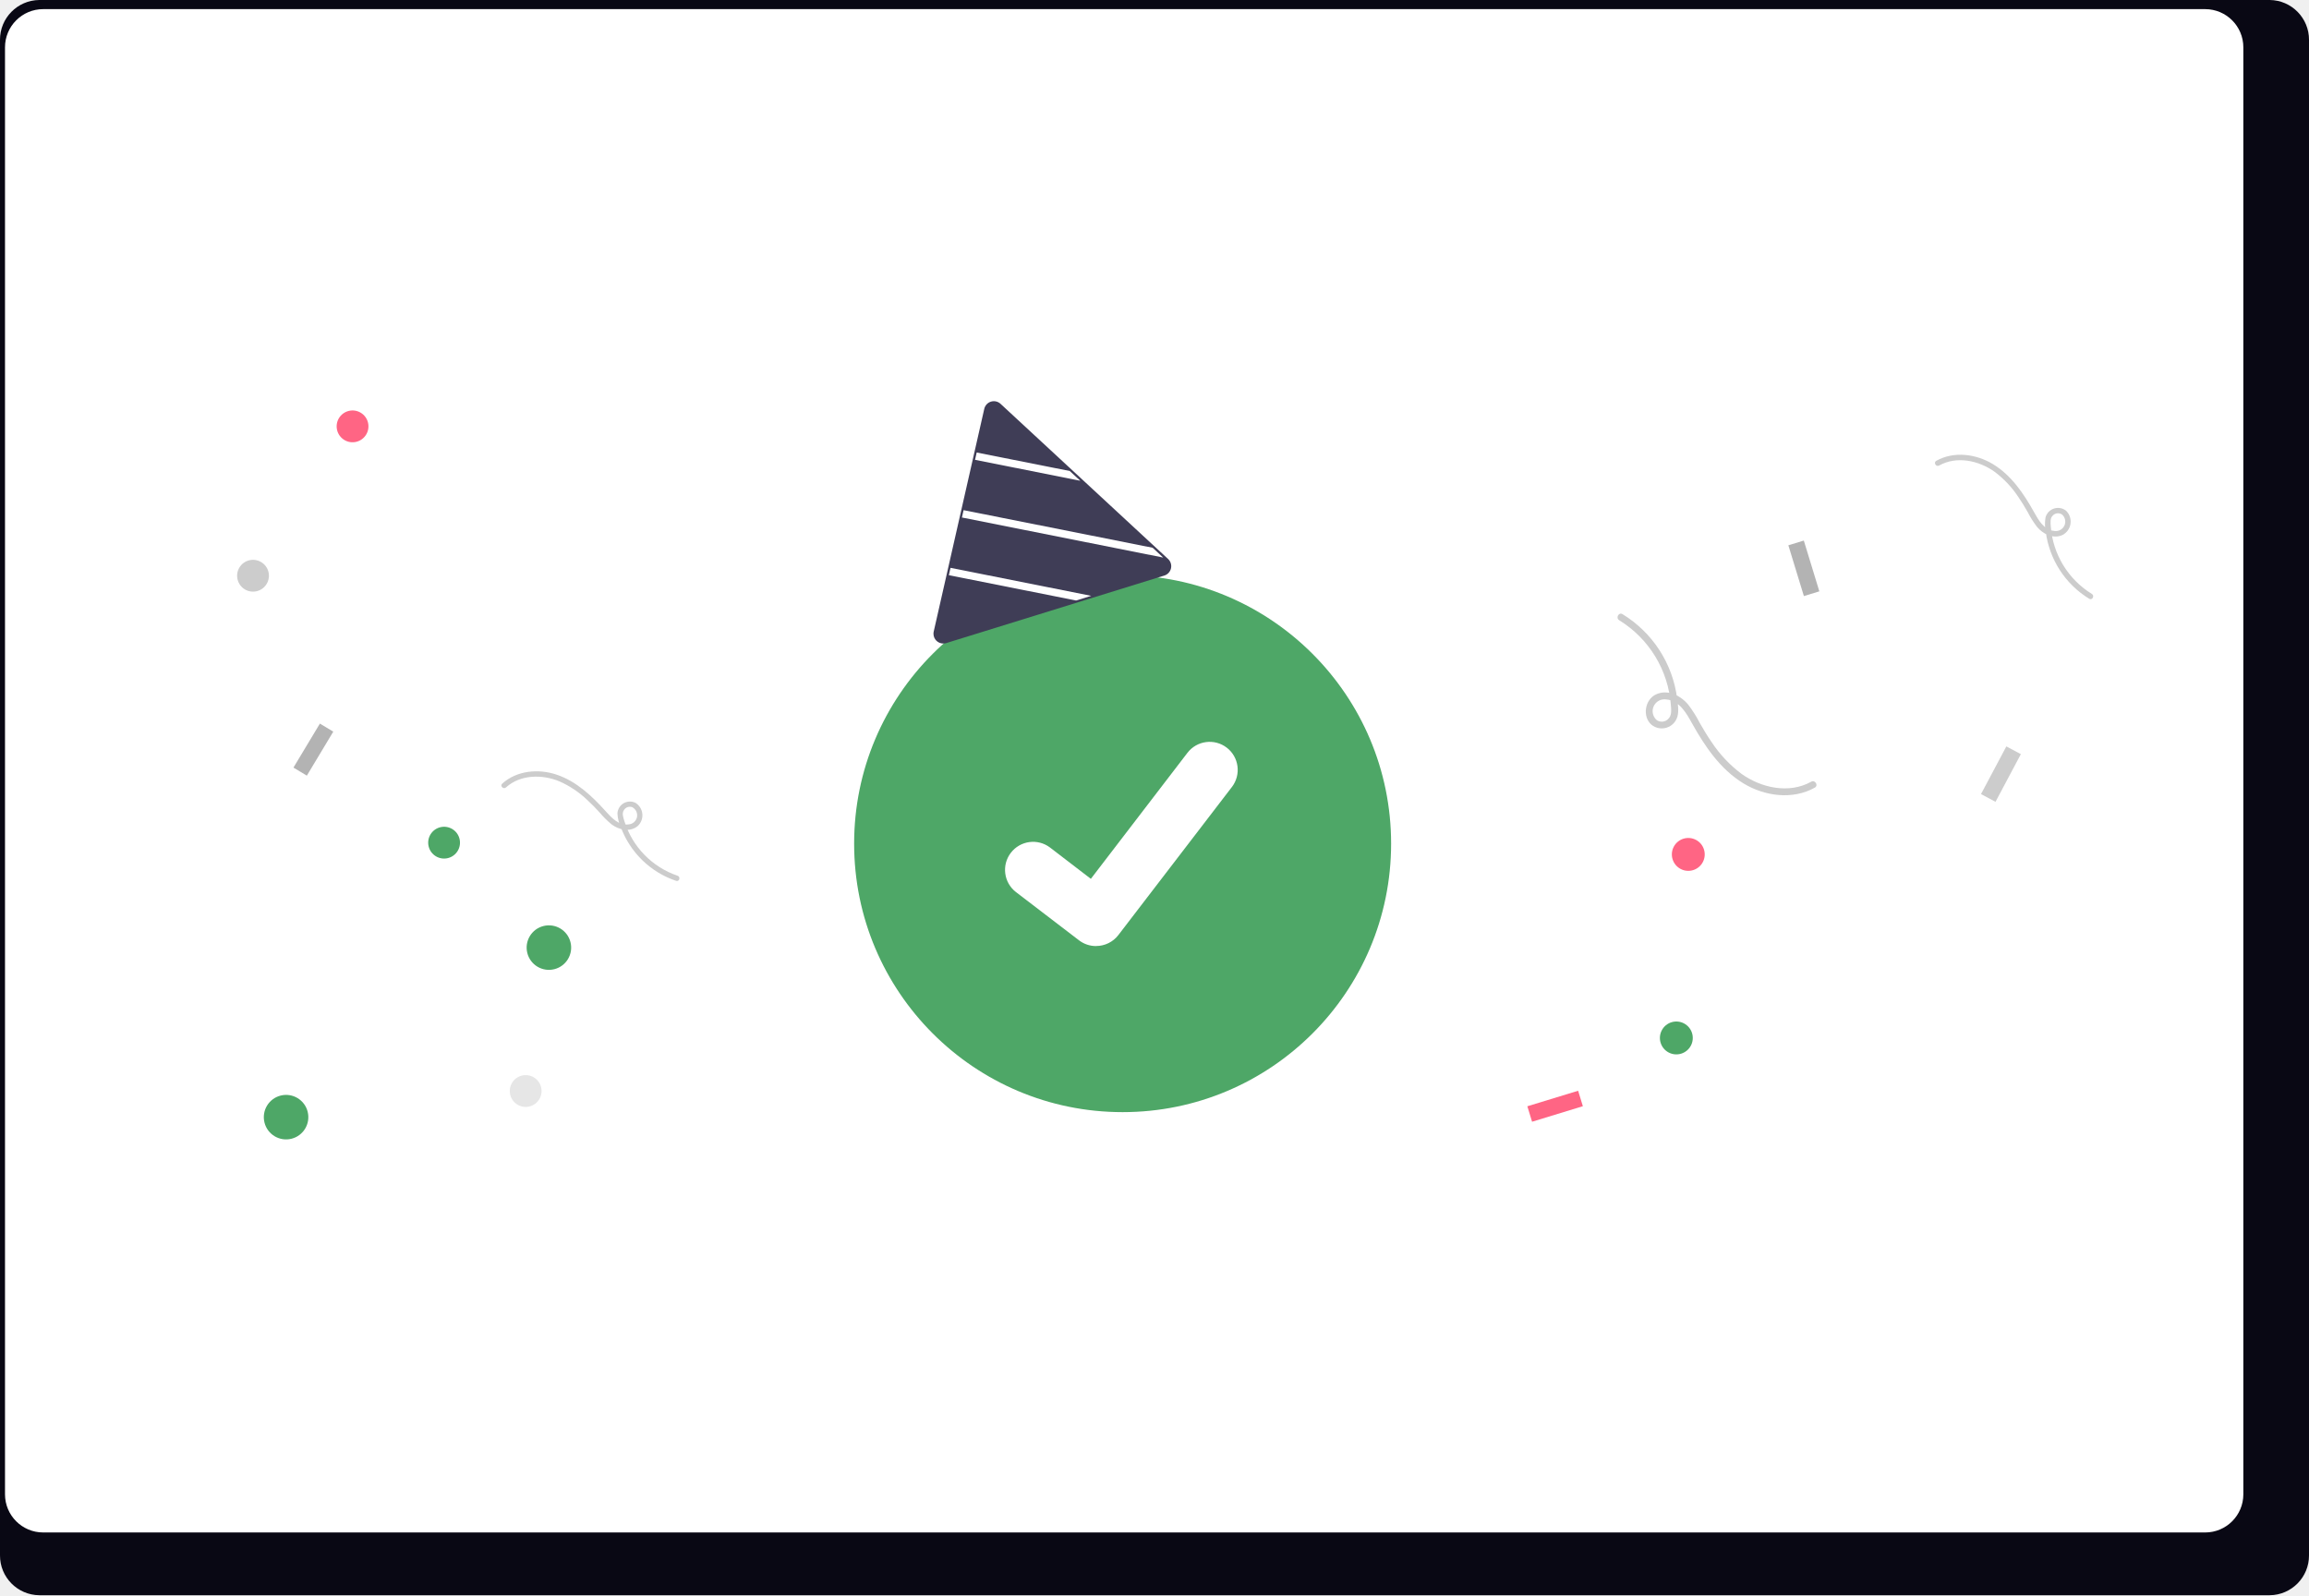
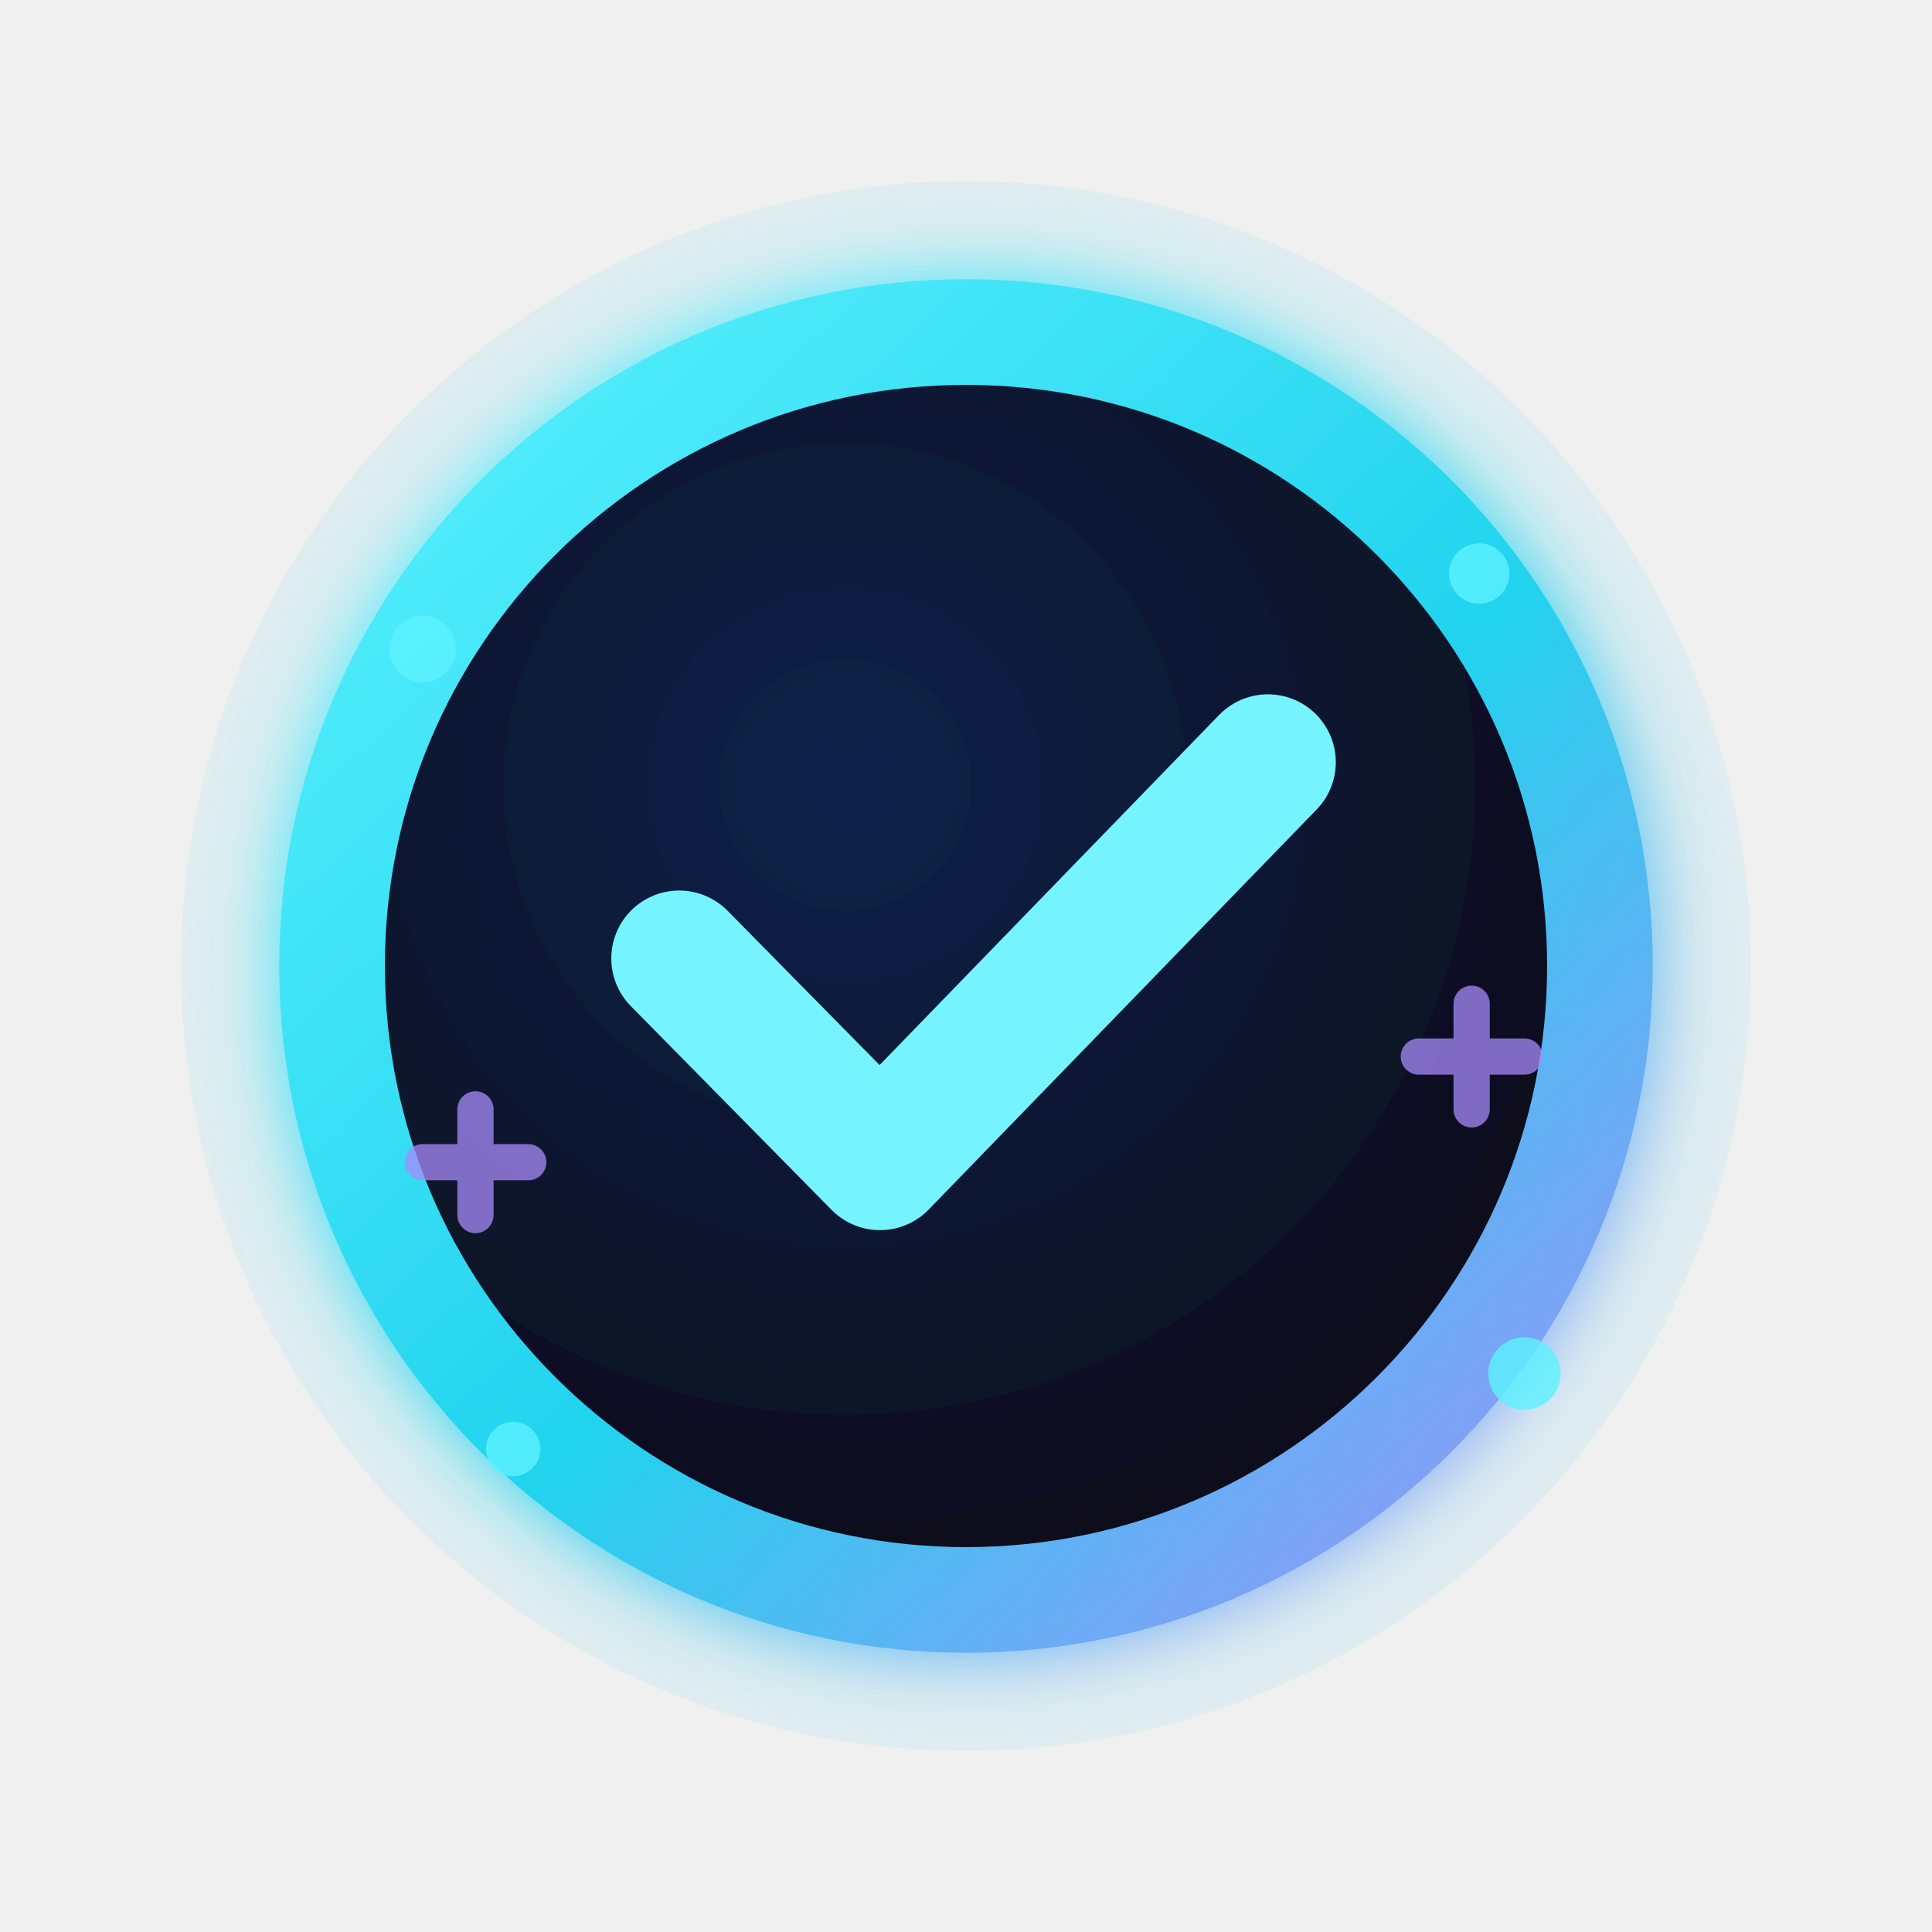
- <svg xmlns="http://www.w3.org/2000/svg" width="799.465" height="552.326" viewBox="0 0 799.465 552.326" role="img" artist="Katerina Limpitsouni" source="https://undraw.co/">
-   <g transform="translate(-560.267 -263.837)">
-     <path d="M1352.3,232.384H580.059a13.747,13.747,0,0,0-13.613,13.848v524.66a13.74,13.74,0,0,0,13.613,13.819H1352.3a13.741,13.741,0,0,0,13.613-13.819V246.232a13.747,13.747,0,0,0-13.611-13.848Z" transform="translate(-6.18 31.452)" fill="#090814" />
-     <path d="M1328.244,232.384h-748.6a13.225,13.225,0,0,0-13.2,13.223V746.614a13.219,13.219,0,0,0,13.2,13.2h748.6a13.219,13.219,0,0,0,13.2-13.2V245.608a13.224,13.224,0,0,0-13.194-13.223Z" transform="translate(-4.445 34.616)" fill="#fff" />
-     <g transform="translate(1139.082 388.706) rotate(16)">
-       <ellipse cx="5.691" cy="5.691" rx="5.691" ry="5.691" transform="matrix(0.978, 0.208, -0.208, 0.978, 48.256, 156.005)" fill="#ff6584" />
-       <ellipse cx="5.691" cy="5.691" rx="5.691" ry="5.691" transform="matrix(0.978, 0.208, -0.208, 0.978, 61.794, 218.231)" fill="#4ea767" />
-       <path d="M1.157,2.4A37.788,37.788,0,0,1,30.714,19.911c.895,1.43,2.063,3,1.443,4.763a3.131,3.131,0,0,1-3.245,2.167,4.1,4.1,0,0,1-.424-7.909c4.133-1.763,8.3.962,11.67,3.136,7.671,4.955,16.109,9.436,25.4,10,8.6.522,17.823-2.85,22.607-10.308.837-1.3-1.241-2.511-2.074-1.212-4.744,7.4-14.335,10.053-22.675,8.91a44.081,44.081,0,0,1-14.188-4.817c-2.292-1.19-4.515-2.508-6.693-3.894a42.711,42.711,0,0,0-6.565-3.763c-3.828-1.572-8.9-1.45-11.57,2.171-2.495,3.378-.567,9,3.606,9.95a5.638,5.638,0,0,0,6.6-6.707c-.416-1.989-1.914-3.935-3.073-5.561A40.192,40.192,0,0,0,1.157,0c-1.545-.076-1.541,2.326,0,2.4Z" transform="matrix(0.978, 0.208, -0.208, 0.978, 6.678, 88.826)" fill="#ccc" />
-       <path d="M69.361,23.636A30.055,30.055,0,0,1,45.853,9.712c-.712-1.138-1.641-2.388-1.148-3.788A2.491,2.491,0,0,1,47.286,4.2a3.264,3.264,0,0,1,.337,6.29c-3.287,1.4-6.6-.765-9.282-2.494C32.24,4.055,25.529.491,18.136.042,11.3-.374,3.96,2.308.155,8.24c-.666,1.038.987,2,1.649.964,3.773-5.883,11.4-8,18.034-7.087A35.061,35.061,0,0,1,31.123,5.949c1.823.946,3.591,1.995,5.324,3.1a33.97,33.97,0,0,0,5.221,2.993c3.045,1.251,7.075,1.153,9.2-1.727A5.243,5.243,0,0,0,48,2.4,4.484,4.484,0,0,0,42.75,7.734a13.084,13.084,0,0,0,2.444,4.423,31.967,31.967,0,0,0,24.167,13.39c1.229.061,1.226-1.85,0-1.91Z" transform="matrix(0.978, 0.208, -0.208, 0.978, 99.169, 0)" fill="#ccc" />
-       <rect width="5.691" height="18.7" transform="matrix(0.978, 0.208, -0.208, 0.978, 148.191, 96.453)" fill="#ccc" />
-       <rect width="5.594" height="18.379" transform="matrix(-0.839, 0.545, -0.545, -0.839, 71.149, 62.693)" fill="#b3b3b3" />
-       <rect width="5.594" height="18.379" transform="matrix(-0.545, -0.839, 0.839, -0.545, 26.155, 266.634)" fill="#ff6584" />
-     </g>
-     <g transform="translate(-13.039 -3.954)">
-       <ellipse cx="92.961" cy="92.961" rx="92.961" ry="92.961" transform="translate(869.039 466.927)" fill="#4ea767" />
-       <path d="M377.914,439.423a9.641,9.641,0,0,1-5.8-1.928l-.1-.078-21.847-16.712a9.709,9.709,0,0,1,11.814-15.41l14.151,10.852,33.439-43.625a9.7,9.7,0,0,1,13.606-1.8l0,0-.207.288.213-.288a9.716,9.716,0,0,1,1.8,13.609l-39.332,51.29a9.711,9.711,0,0,1-7.722,3.786Z" transform="translate(574.869 155.927)" fill="#fff" />
-     </g>
-     <g transform="translate(883.473 402.745)">
-       <path d="M3.38,83.907A3.391,3.391,0,0,1,0,80.525a3.138,3.138,0,0,1,.089-.79l17.5-77.091A3.4,3.4,0,0,1,23.207.9L81.231,54.628a3.4,3.4,0,0,1-1.291,5.737L4.4,83.755A3.49,3.49,0,0,1,3.38,83.907Z" fill="#3f3d56" />
-       <path d="M36.447,9.784,0,2.531.574,0,32.8,6.406Z" transform="translate(14.391 17.767)" fill="#fff" />
-       <path d="M69.685,16.41,0,2.544.574,0,66.032,13.018Z" transform="translate(9.852 37.726)" fill="#fff" />
-       <path d="M49.282,9.693,44.052,11.31,0,2.544.573,0Z" transform="translate(5.325 57.697)" fill="#fff" />
-     </g>
-     <g transform="translate(0 25.973)">
-       <ellipse cx="7.706" cy="7.706" rx="7.706" ry="7.706" transform="translate(740.977 560.345) rotate(-14)" fill="#4ea767" />
-       <ellipse cx="5.504" cy="5.504" rx="5.504" ry="5.504" transform="translate(675.662 381.478) rotate(-14)" fill="#ff6584" />
-       <ellipse cx="5.504" cy="5.504" rx="5.504" ry="5.504" transform="translate(707.357 525.615) rotate(-14)" fill="#4ea767" />
-       <ellipse cx="5.504" cy="5.504" rx="5.504" ry="5.504" transform="translate(735.604 611.604) rotate(-14)" fill="#e6e6e6" />
-       <ellipse cx="5.504" cy="5.504" rx="5.504" ry="5.504" transform="translate(641.201 433.194) rotate(-14)" fill="#ccc" />
-       <path d="M51.645,47.494A29.066,29.066,0,0,1,38.357,24.655c-.065-1.3-.26-2.79.816-3.74a2.409,2.409,0,0,1,2.992-.239,3.157,3.157,0,0,1-2.68,5.471c-3.437-.365-5.216-3.759-6.662-6.481-3.3-6.2-7.283-12.377-13.314-16.241C13.927-.151,6.468-1.343.459,1.873-.592,2.436.351,4.024,1.4,3.465c5.959-3.19,13.4-1.378,18.57,2.516a33.907,33.907,0,0,1,7.724,8.554c1.094,1.658,2.092,3.377,3.036,5.125a32.862,32.862,0,0,0,3,4.989c1.982,2.491,5.431,4.309,8.585,2.879a5.071,5.071,0,0,0,1.308-8.035,4.337,4.337,0,0,0-6.95,2.029,12.649,12.649,0,0,0-.021,4.887,30.916,30.916,0,0,0,14.1,22.7c1.009.631,1.907-.984.9-1.613Z" transform="translate(733.256 507.476) rotate(-14)" fill="#ccc" />
-       <rect width="5.41" height="17.775" transform="translate(666.508 506.419) rotate(-149)" fill="#b3b3b3" />
-       <ellipse cx="7.706" cy="7.706" rx="7.706" ry="7.706" transform="translate(649.977 619.049) rotate(-14)" fill="#4ea767" />
-     </g>
+ <svg xmlns="http://www.w3.org/2000/svg" viewBox="0 0 128 128" role="img" aria-labelledby="title">
+   <defs>
+     <linearGradient id="ring" x1="22" y1="18" x2="106" y2="110" gradientUnits="userSpaceOnUse">
+       <stop stop-color="#5cf3ff" />
+       <stop offset=".55" stop-color="#22d3ee" />
+       <stop offset="1" stop-color="#a78bfa" />
+     </linearGradient>
+     <radialGradient id="core" cx="56" cy="52" r="62" gradientUnits="userSpaceOnUse">
+       <stop stop-color="#10234a" />
+       <stop offset="1" stop-color="#050914" />
+     </radialGradient>
+     <filter id="glow" x="-25%" y="-25%" width="150%" height="150%">
+       <feGaussianBlur stdDeviation="2.5" result="blur" />
+       <feMerge>
+         <feMergeNode in="blur" />
+         <feMergeNode in="SourceGraphic" />
+       </feMerge>
+     </filter>
+   </defs>
+   <circle cx="64" cy="64" r="52" fill="rgba(34,211,238,.08)" />
+   <circle cx="64" cy="64" r="42" fill="url(#core)" stroke="url(#ring)" stroke-width="7" filter="url(#glow)" />
+   <path d="M45 63.5 58.3 77 84 50.5" fill="none" stroke="#75f4ff" stroke-width="9" stroke-linecap="round" stroke-linejoin="round" />
+   <g fill="#5cf3ff" opacity=".8">
+     <circle cx="28" cy="43" r="2.2" />
+     <circle cx="98" cy="38" r="2" />
+     <circle cx="101" cy="91" r="2.4" />
+     <circle cx="34" cy="96" r="1.8" />
+   </g>
+   <g stroke="#a78bfa" stroke-width="2.4" stroke-linecap="round" opacity=".75">
+     <path d="M28 77h7M31.5 73.5v7" />
+     <path d="M94 70h7M97.5 66.5v7" />
  </g>
</svg>
